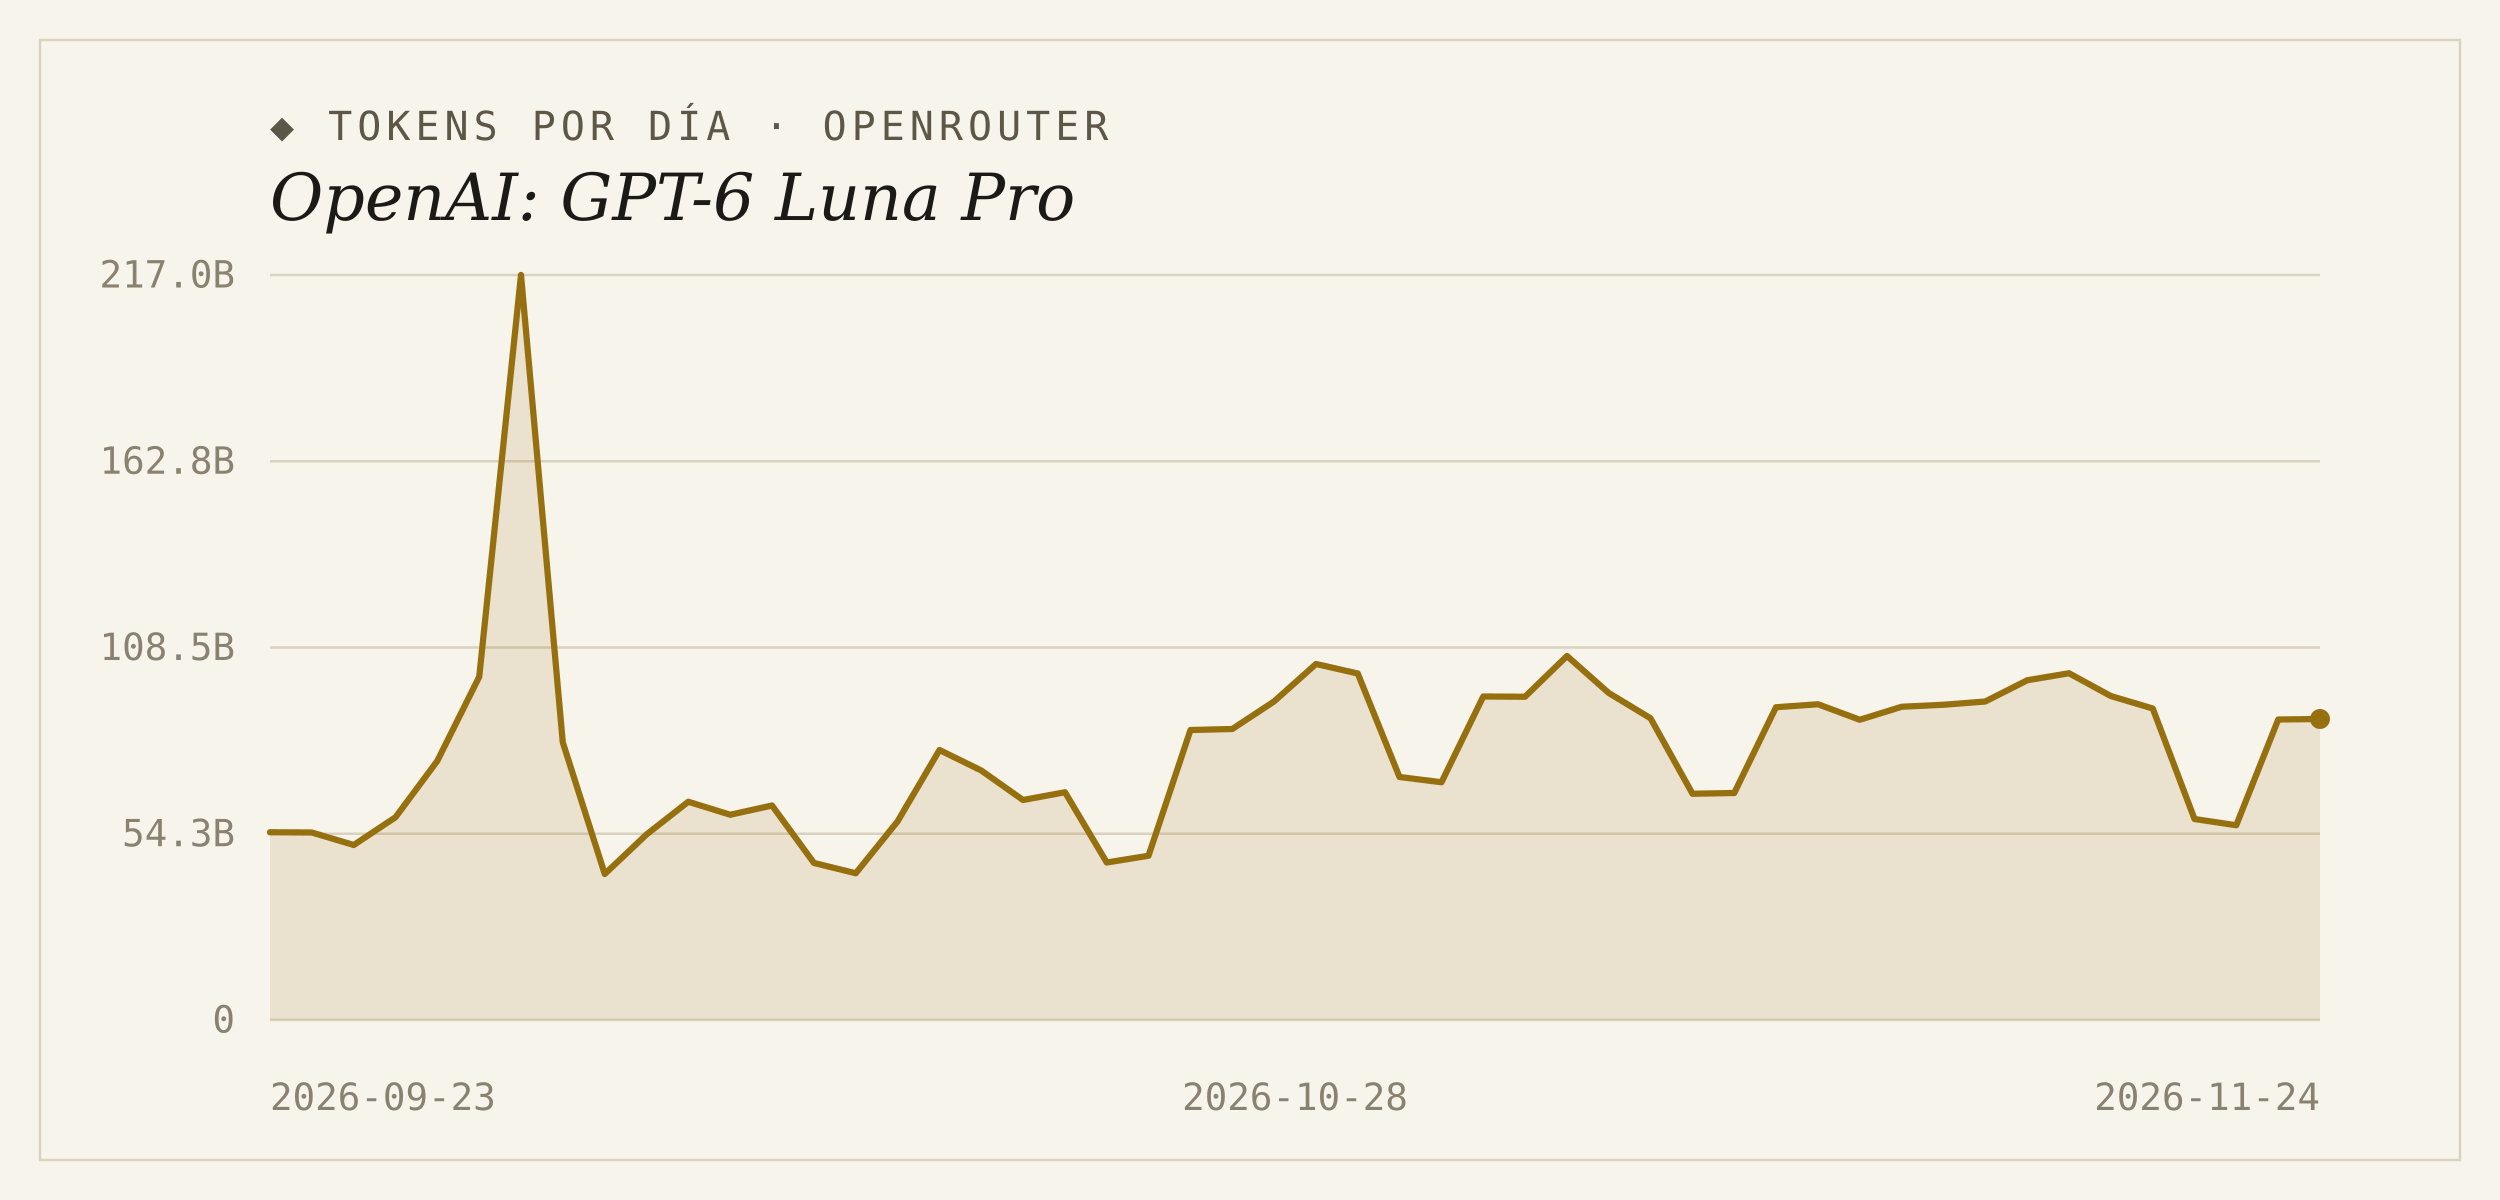
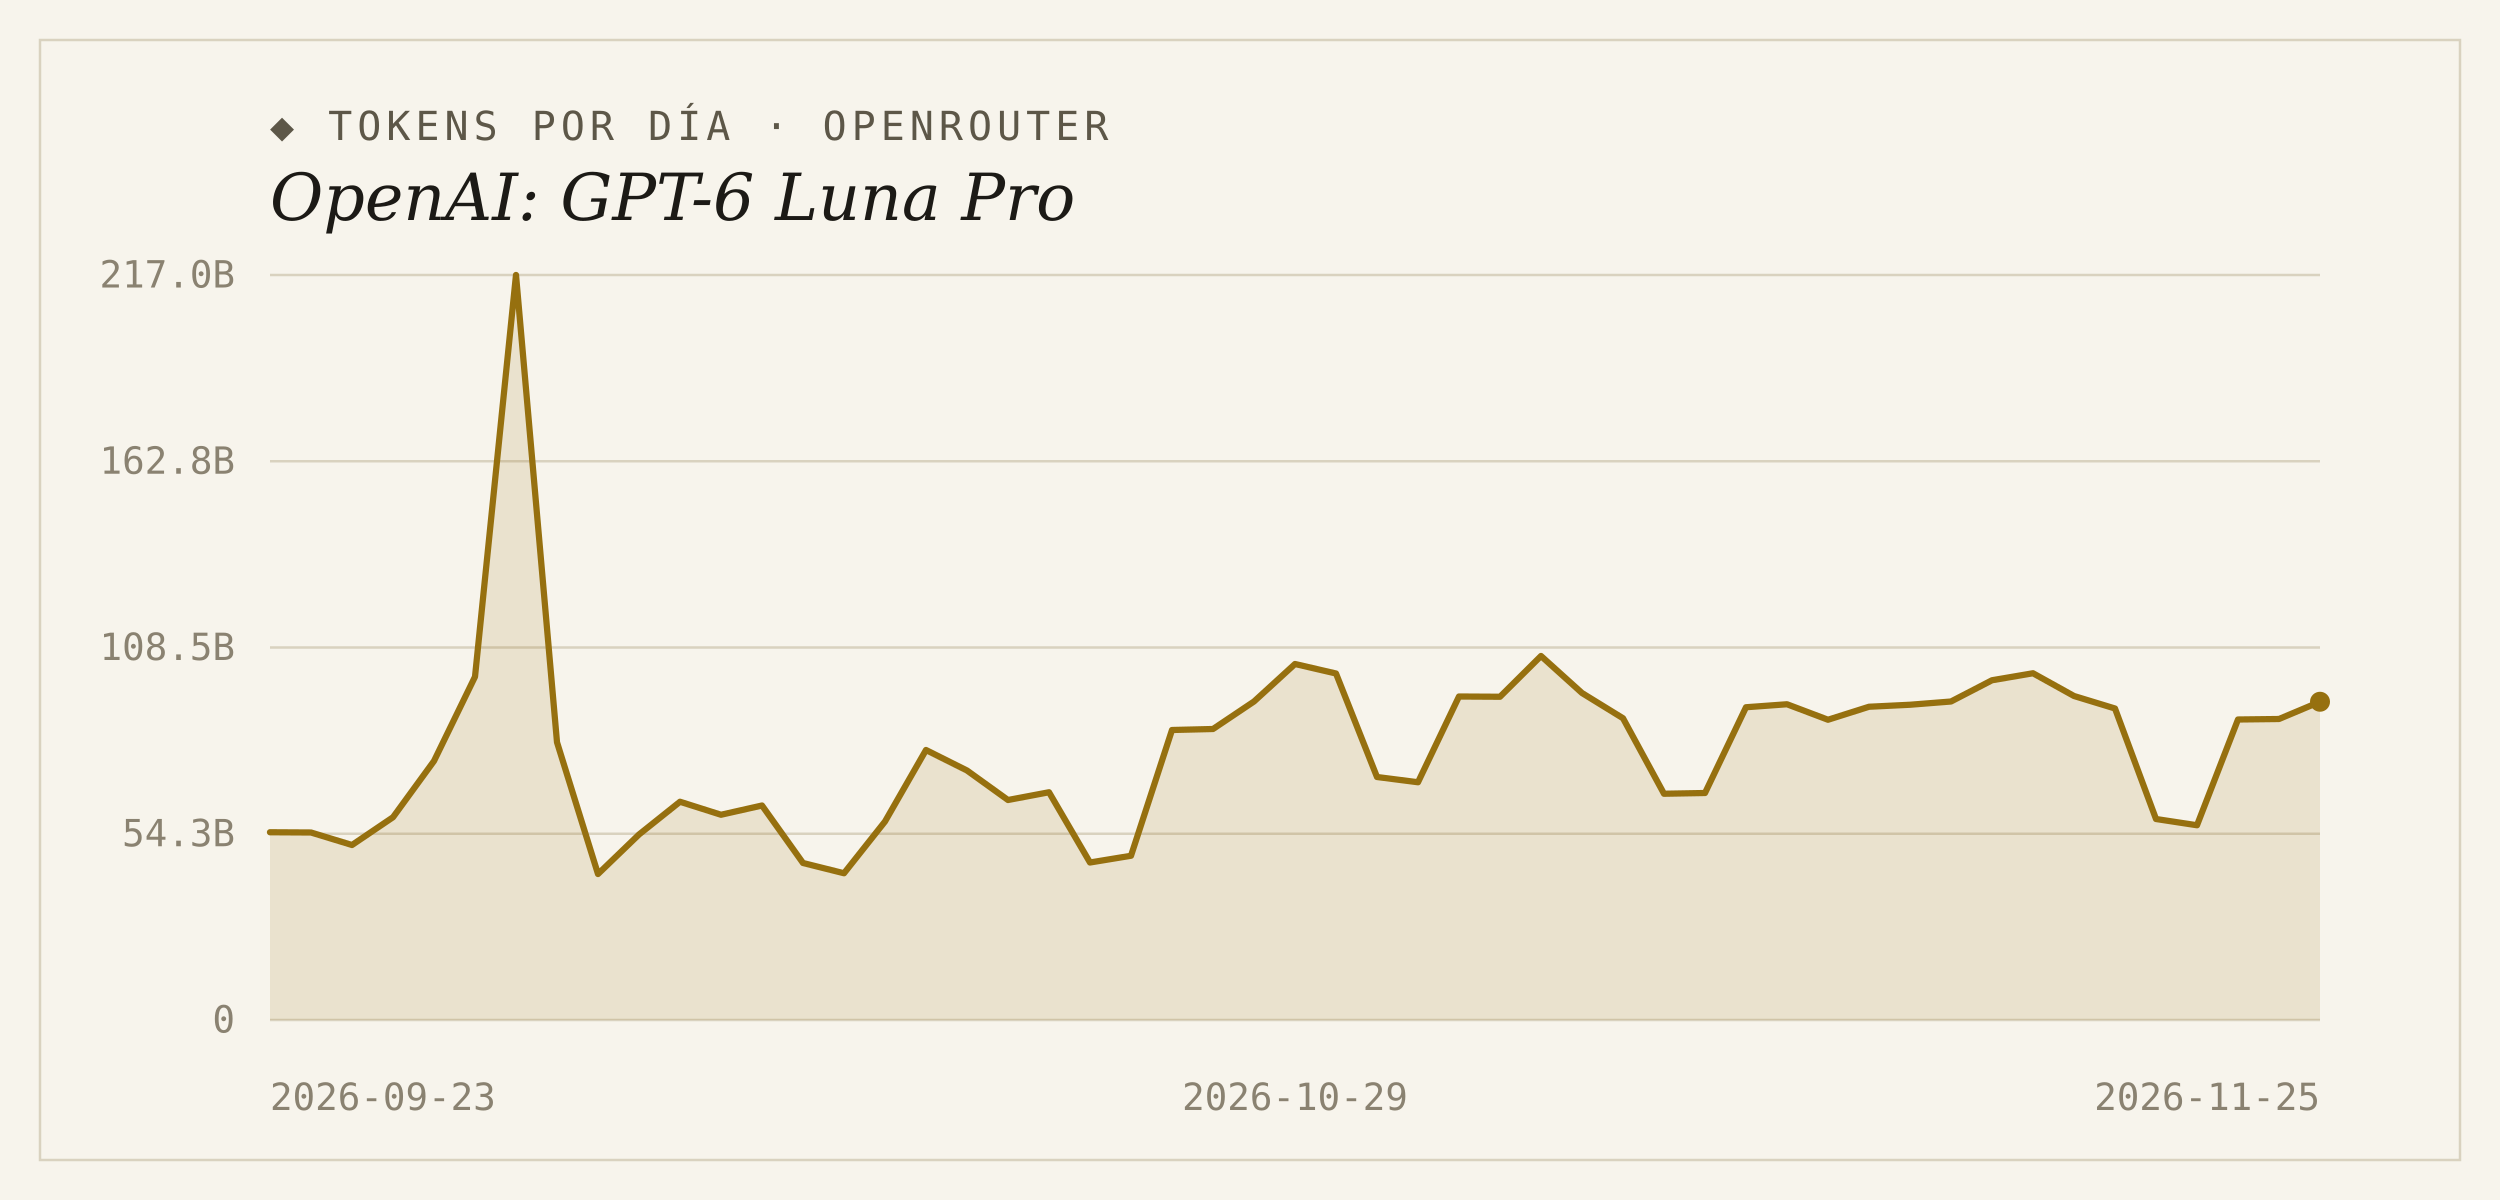
<svg xmlns="http://www.w3.org/2000/svg" width="1000" height="480" viewBox="0 0 1000 480">
  <rect width="1000" height="480" fill="#f7f4ec" />
  <rect x="16" y="16" width="968" height="448" fill="none" stroke="#d9d2bf" stroke-width="1" />
  <text x="108" y="56" font-family="'DejaVu Sans Mono', Consolas, monospace" font-size="16" letter-spacing="2" fill="#5d5748">◆ TOKENS POR DÍA · OPENROUTER</text>
  <text x="108" y="88" font-family="Georgia, 'DejaVu Serif', serif" font-size="26" font-style="italic" fill="#1c1a16">OpenAI: GPT-6 Luna Pro</text>
  <line x1="108" y1="408.0" x2="928" y2="408.0" stroke="#d9d2bf" stroke-width="1" />
  <text x="94" y="413" text-anchor="end" font-family="'DejaVu Sans Mono', Consolas, monospace" font-size="15" fill="#8a8271">0</text>
  <line x1="108" y1="333.5" x2="928" y2="333.5" stroke="#d9d2bf" stroke-width="1" />
  <text x="94" y="338.5" text-anchor="end" font-family="'DejaVu Sans Mono', Consolas, monospace" font-size="15" fill="#8a8271">54.3B</text>
  <line x1="108" y1="259.0" x2="928" y2="259.0" stroke="#d9d2bf" stroke-width="1" />
  <text x="94" y="264" text-anchor="end" font-family="'DejaVu Sans Mono', Consolas, monospace" font-size="15" fill="#8a8271">108.5B</text>
  <line x1="108" y1="184.5" x2="928" y2="184.5" stroke="#d9d2bf" stroke-width="1" />
  <text x="94" y="189.5" text-anchor="end" font-family="'DejaVu Sans Mono', Consolas, monospace" font-size="15" fill="#8a8271">162.8B</text>
  <line x1="108" y1="110.0" x2="928" y2="110.0" stroke="#d9d2bf" stroke-width="1" />
  <text x="94" y="115" text-anchor="end" font-family="'DejaVu Sans Mono', Consolas, monospace" font-size="15" fill="#8a8271">217.0B</text>
-   <path d="M 108,408.0 L 108.0,332.9 L 124.7,333.0 L 141.5,338.0 L 158.2,326.9 L 174.9,304.4 L 191.7,270.7 L 208.4,110.0 L 225.1,296.9 L 241.9,349.6 L 258.6,333.8 L 275.3,320.7 L 292.1,325.9 L 308.8,322.2 L 325.6,345.2 L 342.3,349.3 L 359.0,328.6 L 375.8,300.0 L 392.5,308.2 L 409.2,320.0 L 426.0,316.9 L 442.7,345.0 L 459.4,342.3 L 476.2,292.0 L 492.9,291.6 L 509.6,280.6 L 526.4,265.6 L 543.1,269.4 L 559.8,310.8 L 576.6,312.9 L 593.3,278.6 L 610.0,278.7 L 626.8,262.4 L 643.5,277.2 L 660.2,287.3 L 677.0,317.5 L 693.7,317.2 L 710.4,282.9 L 727.2,281.7 L 743.9,287.9 L 760.7,282.7 L 777.4,281.9 L 794.1,280.6 L 810.9,272.1 L 827.6,269.3 L 844.3,278.4 L 861.1,283.4 L 877.8,327.6 L 894.5,330.1 L 911.3,287.8 L 928.0,287.6 L 928.0,408.0 Z" fill="#96700f" fill-opacity="0.14" />
-   <polyline points="108.0,332.9 124.7,333.0 141.5,338.0 158.2,326.9 174.9,304.4 191.7,270.7 208.4,110.0 225.1,296.9 241.9,349.6 258.6,333.8 275.3,320.7 292.1,325.9 308.8,322.2 325.6,345.2 342.3,349.3 359.0,328.6 375.8,300.0 392.5,308.2 409.2,320.0 426.0,316.9 442.7,345.0 459.4,342.3 476.2,292.0 492.9,291.6 509.6,280.6 526.4,265.6 543.1,269.4 559.8,310.8 576.6,312.9 593.3,278.6 610.0,278.7 626.8,262.4 643.5,277.2 660.2,287.3 677.0,317.5 693.7,317.2 710.4,282.9 727.2,281.7 743.9,287.9 760.7,282.7 777.4,281.9 794.1,280.6 810.9,272.1 827.6,269.3 844.3,278.4 861.1,283.4 877.8,327.6 894.5,330.1 911.3,287.8 928.0,287.6" fill="none" stroke="#96700f" stroke-width="2.5" stroke-linejoin="round" stroke-linecap="round" />
-   <circle cx="928.0" cy="287.6" r="4" fill="#96700f" />
+   <path d="M 108,408.0 L 108.0,332.9 L 124.4,333.0 L 140.8,338.0 L 157.2,326.9 L 173.6,304.4 L 190.0,270.7 L 206.4,110.0 L 222.8,296.9 L 239.2,349.6 L 255.6,333.8 L 272.0,320.7 L 288.4,325.9 L 304.8,322.2 L 321.2,345.2 L 337.6,349.3 L 354.0,328.6 L 370.4,300.0 L 386.8,308.2 L 403.2,320.0 L 419.6,316.9 L 436.0,345.0 L 452.4,342.3 L 468.8,292.0 L 485.2,291.6 L 501.6,280.6 L 518.0,265.6 L 534.4,269.4 L 550.8,310.8 L 567.2,312.9 L 583.6,278.6 L 600.0,278.7 L 616.4,262.4 L 632.8,277.2 L 649.2,287.3 L 665.6,317.5 L 682.0,317.2 L 698.4,282.9 L 714.8,281.7 L 731.2,287.9 L 747.6,282.7 L 764.0,281.9 L 780.4,280.6 L 796.8,272.1 L 813.2,269.3 L 829.6,278.4 L 846.0,283.4 L 862.4,327.6 L 878.8,330.1 L 895.2,287.8 L 911.6,287.6 L 928.0,280.7 L 928.0,408.0 Z" fill="#96700f" fill-opacity="0.14" />
+   <polyline points="108.0,332.9 124.4,333.0 140.8,338.0 157.2,326.9 173.6,304.4 190.0,270.7 206.4,110.0 222.8,296.9 239.2,349.6 255.6,333.8 272.0,320.7 288.4,325.9 304.8,322.2 321.2,345.2 337.6,349.3 354.0,328.6 370.4,300.0 386.8,308.2 403.2,320.0 419.6,316.9 436.0,345.0 452.4,342.3 468.8,292.0 485.2,291.6 501.6,280.6 518.0,265.6 534.4,269.4 550.8,310.8 567.2,312.9 583.6,278.6 600.0,278.7 616.4,262.4 632.8,277.2 649.2,287.3 665.6,317.5 682.0,317.2 698.4,282.9 714.8,281.7 731.2,287.9 747.6,282.7 764.0,281.9 780.4,280.6 796.8,272.1 813.2,269.3 829.6,278.4 846.0,283.4 862.4,327.6 878.8,330.1 895.2,287.8 911.6,287.6 928.0,280.7" fill="none" stroke="#96700f" stroke-width="2.5" stroke-linejoin="round" stroke-linecap="round" />
+   <circle cx="928.0" cy="280.7" r="4" fill="#96700f" />
  <text x="108" y="444" text-anchor="start" font-family="'DejaVu Sans Mono', Consolas, monospace" font-size="15" fill="#8a8271">2026-09-23</text>
-   <text x="518" y="444" text-anchor="middle" font-family="'DejaVu Sans Mono', Consolas, monospace" font-size="15" fill="#8a8271">2026-10-28</text>
-   <text x="928" y="444" text-anchor="end" font-family="'DejaVu Sans Mono', Consolas, monospace" font-size="15" fill="#8a8271">2026-11-24</text>
+   <text x="518" y="444" text-anchor="middle" font-family="'DejaVu Sans Mono', Consolas, monospace" font-size="15" fill="#8a8271">2026-10-29</text>
+   <text x="928" y="444" text-anchor="end" font-family="'DejaVu Sans Mono', Consolas, monospace" font-size="15" fill="#8a8271">2026-11-25</text>
</svg>
